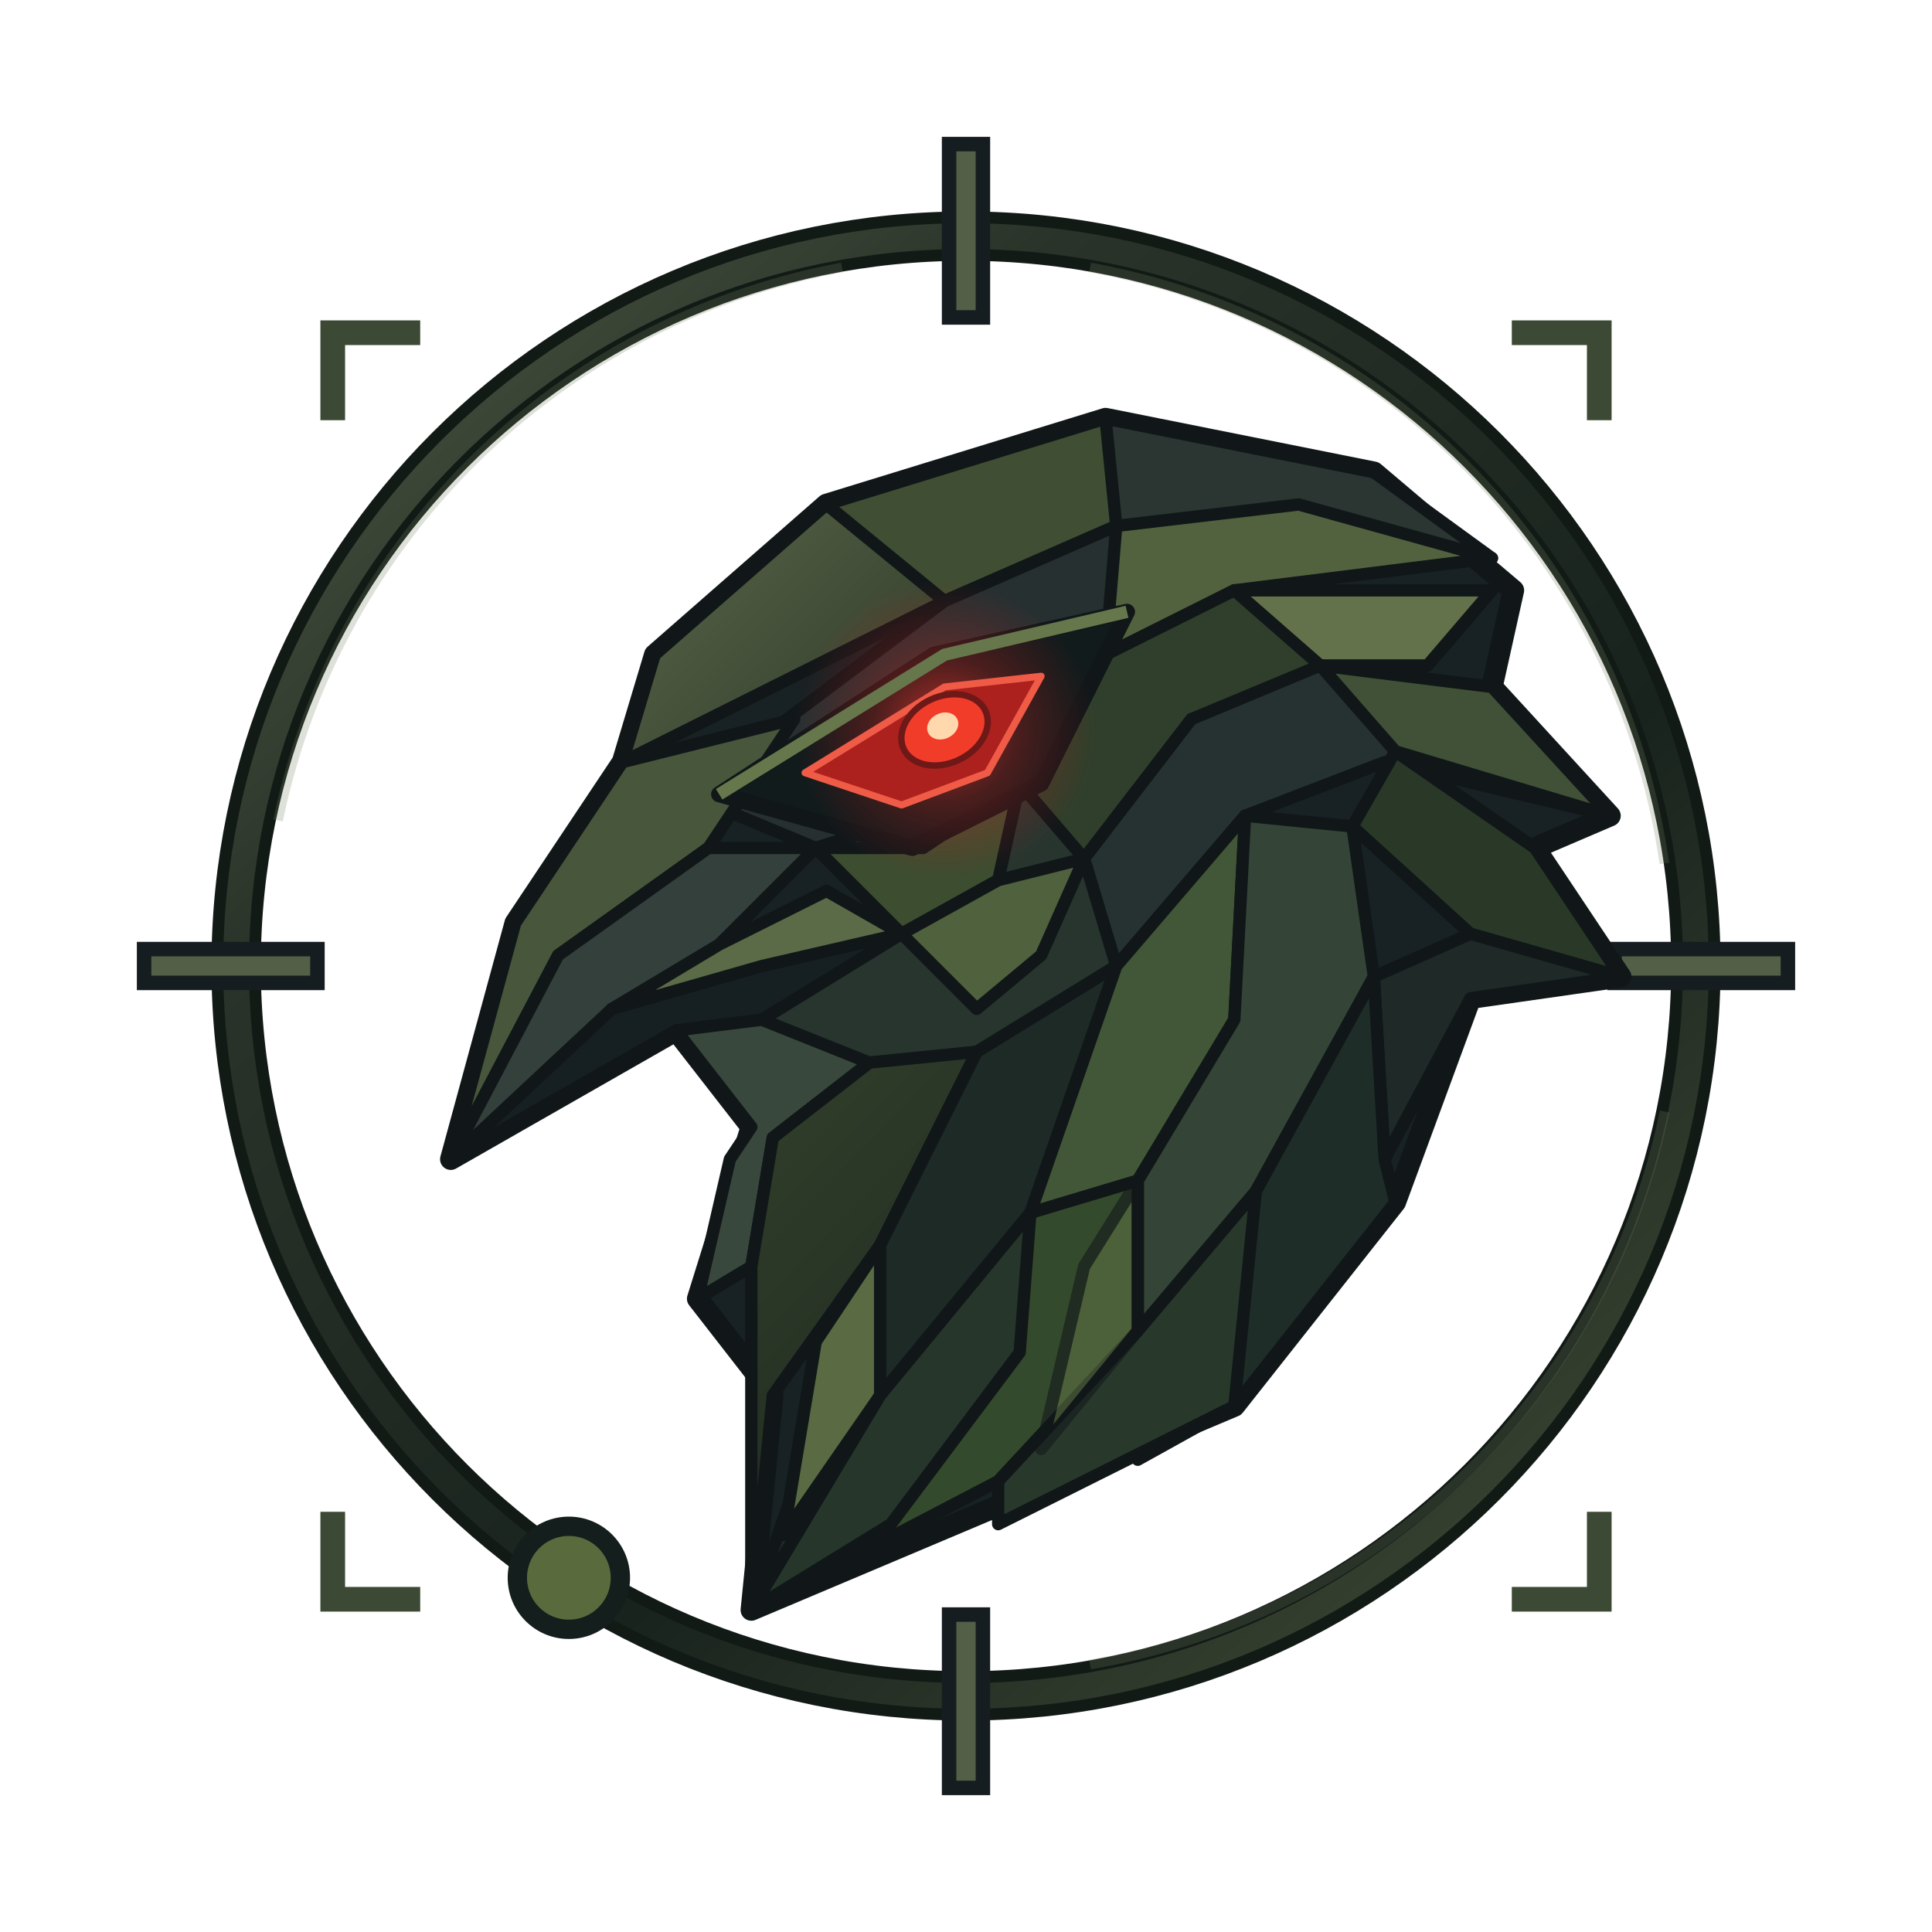
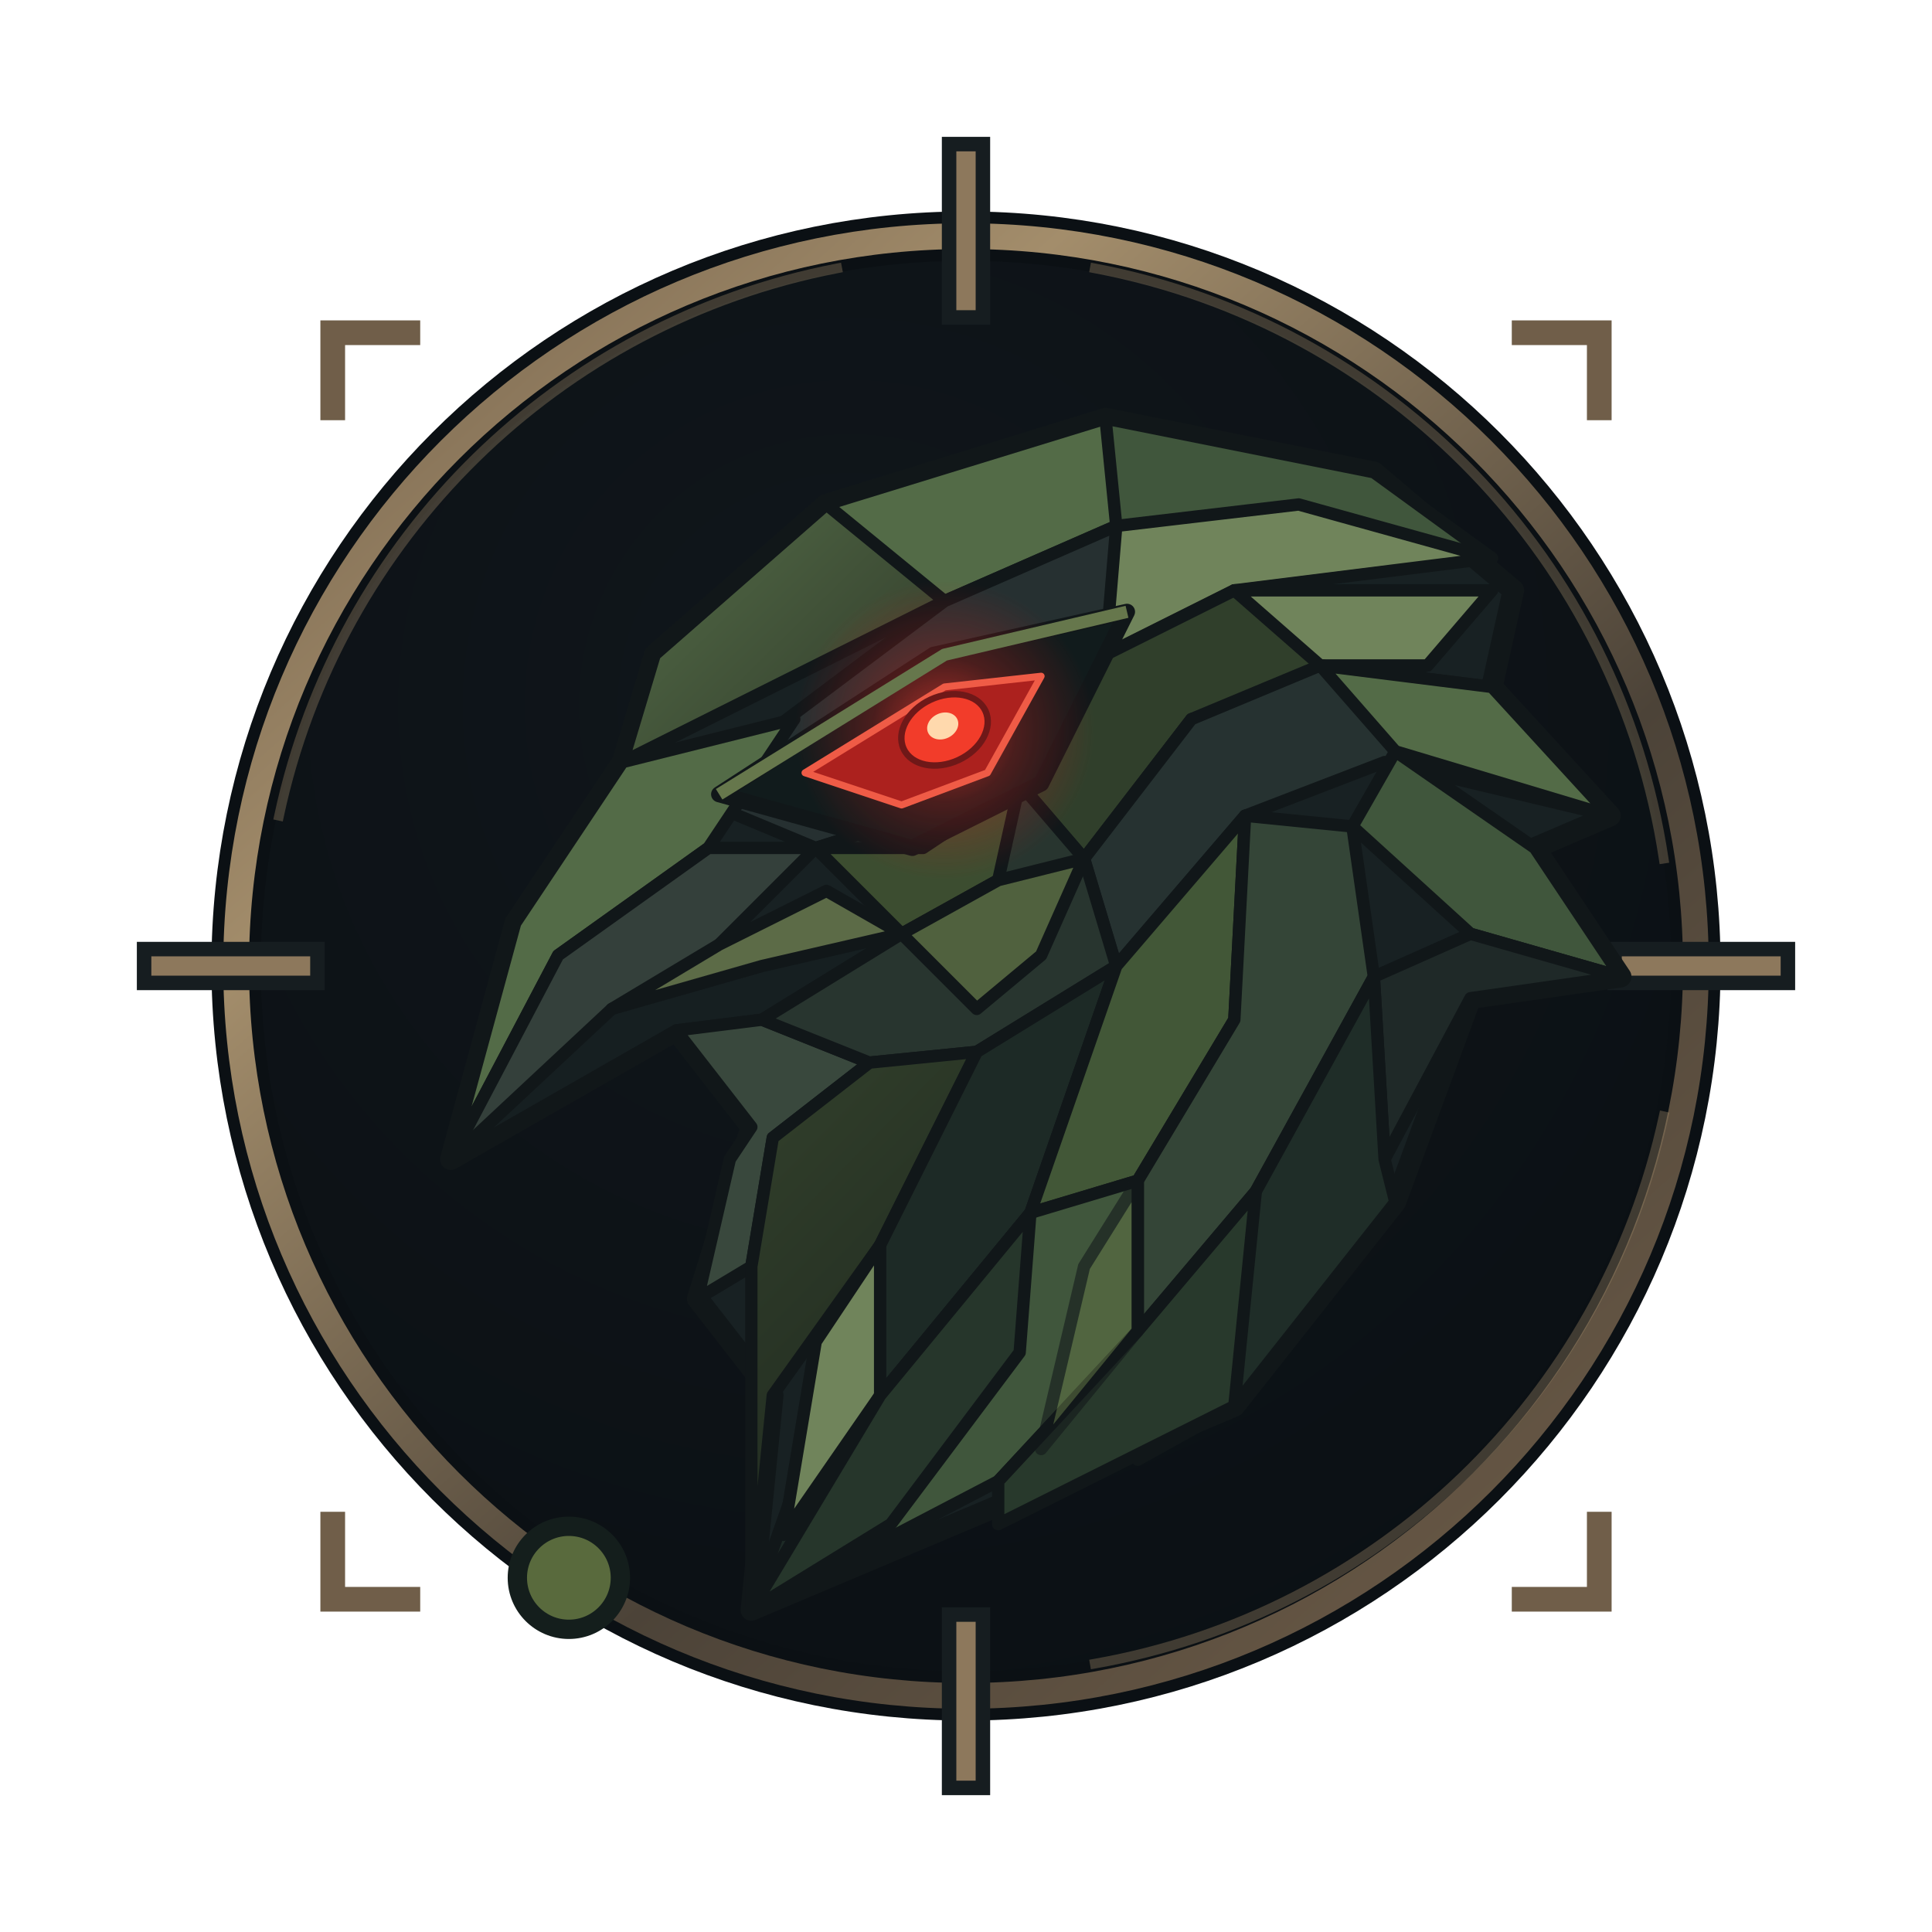
<svg xmlns="http://www.w3.org/2000/svg" viewBox="0 0 180 180" role="img" aria-labelledby="crebain-mark-title crebain-mark-desc">
  <style>
    .crebain-optic-breath { animation: crebain-optic-breath 5.6s ease-in-out infinite; }
    .crebain-optic-halo-breath { animation: crebain-optic-halo-breath 5.6s ease-in-out infinite; }
    .crebain-glint { opacity: 0; animation: crebain-glint 14s ease-in-out infinite; }
    @keyframes crebain-optic-breath { 0%, 100% { opacity: .5; } 50% { opacity: 1; } }
    @keyframes crebain-optic-halo-breath { 0%, 100% { opacity: .2; } 50% { opacity: .85; } }
    @keyframes crebain-glint {
      0%, 76% { transform: translateX(-110px); opacity: 0; }
      80% { opacity: .12; }
      89% { transform: translateX(110px); opacity: .18; }
      94%, 100% { transform: translateX(130px); opacity: 0; }
    }
    @media (prefers-reduced-motion: reduce) {
      .crebain-optic-breath, .crebain-optic-halo-breath, .crebain-glint { animation: none; }
    }
  </style>
  <defs>
    <clipPath id="crebain-glint-clip">
      <use href="#crebain-silhouette" />
    </clipPath>
    <linearGradient id="crebain-glint-light">
      <stop stop-color="#9fae7d" stop-opacity="0" />
      <stop offset=".5" stop-color="#bdc7a6" />
      <stop offset="1" stop-color="#9fae7d" stop-opacity="0" />
    </linearGradient>
+     <radialGradient id="crebain-seat" cx="42%" cy="32%" r="75%">
+       <stop stop-color="#10161b" />
+       <stop offset="1" stop-color="#0b1014" />
+     </radialGradient>
    <linearGradient id="crebain-ring-metal" x1="25" y1="20" x2="150" y2="160" gradientUnits="userSpaceOnUse">
-       <stop stop-color="#515b46" />
-       <stop offset=".27" stop-color="#293329" />
-       <stop offset=".64" stop-color="#19231e" />
-       <stop offset="1" stop-color="#424d37" />
+       <stop stop-color="#705e49" />
+       <stop offset=".27" stop-color="#a38d6b" />
+       <stop offset=".64" stop-color="#4c4338" />
+       <stop offset="1" stop-color="#705e49" />
    </linearGradient>
    <linearGradient id="crebain-crown-metal" x1="65" y1="42" x2="122" y2="100" gradientUnits="userSpaceOnUse">
-       <stop stop-color="#596448" />
+       <stop stop-color="#536b47" />
      <stop offset=".38" stop-color="#35412e" />
      <stop offset="1" stop-color="#172019" />
    </linearGradient>
    <linearGradient id="crebain-neck-metal" x1="70" y1="90" x2="123" y2="142" gradientUnits="userSpaceOnUse">
      <stop stop-color="#35432d" />
      <stop offset=".52" stop-color="#232e22" />
      <stop offset="1" stop-color="#121a16" />
    </linearGradient>
    <radialGradient id="crebain-optic-halo">
      <stop stop-color="#ff4437" stop-opacity=".72" />
      <stop offset=".48" stop-color="#e12520" stop-opacity=".28" />
      <stop offset="1" stop-color="#d11717" stop-opacity="0" />
    </radialGradient>
  </defs>
  <g id="crebain-reticle" fill="none" stroke-linecap="square">
-     <circle cx="90" cy="90" r="68" stroke="#121a16" stroke-width="4.6" />
+     <circle cx="90" cy="90" r="68" fill="url(#crebain-seat)" stroke="#0b1014" stroke-width="4.6" />
    <circle cx="90" cy="90" r="68" stroke="url(#crebain-ring-metal)" stroke-width="2.4" />
-     <path d="M26 76A66 66 0 0 1 78 25 M102 25A66 66 0 0 1 155 80 M155 104A66 66 0 0 1 102 155" stroke="#758260" stroke-opacity=".24" stroke-width=".9" />
+     <path d="M26 76A66 66 0 0 1 78 25 M102 25A66 66 0 0 1 155 80 M155 104A66 66 0 0 1 102 155" stroke="#a38d6b" stroke-opacity=".35" stroke-width=".9" />
    <path d="M90 15V28 M90 152V165 M15 90H28 M152 90H165" stroke="#161d20" stroke-width="4.5" />
-     <path d="M90 15V28 M90 152V165 M15 90H28 M152 90H165" stroke="#536047" stroke-width="1.8" />
-     <path d="M31 38V31H38 M142 31H149V38 M31 142V149H38 M142 149H149V142" stroke="#3c4a35" stroke-width="2.3" />
+     <path d="M90 15V28 M90 152V165 M15 90H28 M152 90H165" stroke="#8d785c" stroke-width="1.8" />
+     <path d="M31 38V31H38 M142 31H149V38 M31 142V149H38 M142 149H149V142" stroke="#705e49" stroke-width="2.3" />
    <circle cx="53" cy="147" r="4.8" fill="#596a3d" stroke="#141e1c" stroke-width="1.8" />
  </g>
  <g id="crebain-raven" stroke="#111719" stroke-width="1.15" stroke-linejoin="round">
    <path id="crebain-silhouette" d="M42 108 48 86 58 71 61 61 77 47 103 39 128 44 141 55 139 64 150 76 143 79 151 91 137 93 130 112 115 131 70 150 72 130 65 121 70 105 63 96Z" fill="#182123" stroke-width="2" />
    <g id="crebain-crown">
      <path d="M58 71 61 61 77 47 103 39 88 56Z" fill="url(#crebain-crown-metal)" />
-       <path d="M77 47 103 39 128 44 104 49 88 56Z" fill="#404e33" />
-       <path d="M103 39 128 44 139 52 119 52 104 49Z" fill="#2b3532" />
+       <path d="M77 47 103 39 128 44 104 49 88 56Z" fill="#536b47" />
+       <path d="M103 39 128 44 139 52 119 52 104 49Z" fill="#40563c" />
      <path d="M88 56 104 49 122 52 103 61 95 73 76 79 64 74Z" fill="#263031" />
-       <path d="M104 49 121 47 139 52 115 55 103 61Z" fill="#53623e" />
+       <path d="M104 49 121 47 139 52 115 55 103 61Z" fill="#70845b" />
      <path d="M103 61 115 55 139 55 133 62 111 67 101 80 95 73Z" fill="#303f2b" />
-       <path d="M115 55 139 55 133 62 123 62Z" fill="#64724b" />
+       <path d="M115 55 139 55 133 62 123 62Z" fill="#70845b" />
      <path d="M111 67 123 62 139 64 150 76 129 71 116 76 104 90 101 80Z" fill="#263231" />
-       <path d="M123 62 139 64 150 76 130 70Z" fill="#405137" />
-       <path d="M130 70 143 79 151 91 137 87 126 77Z" fill="#2a3927" />
+       <path d="M123 62 139 64 150 76 130 70Z" fill="#536b47" />
+       <path d="M130 70 143 79 151 91 137 87 126 77Z" fill="#40563c" />
      <path d="M137 87 151 91 137 93 129 108 128 91Z" fill="#1f2928" />
    </g>
    <g id="crebain-beak">
-       <path d="M58 71 74 67 66 79 52 89 42 108 48 86Z" fill="#48563b" />
+       <path d="M58 71 74 67 66 79 52 89 42 108 48 86Z" fill="#536b47" />
      <path d="M52 89 66 79 76 79 64 91 42 108Z" fill="#34403b" />
      <path d="M42 108 57 94 73 87 84 87 71 95 63 96Z" fill="#161f21" />
      <path d="M57 94 67 88 77 83 84 87 71 90Z" fill="#5c6b47" />
      <path d="M63 96 71 95 81 99 72 106 70 118 65 121 68 108 70 105Z" fill="#39483d" />
    </g>
    <g id="crebain-cheek-and-neck">
      <path d="M76 79 95 73 101 80 104 90 91 98 81 99 71 95 84 87Z" fill="#28352f" />
      <path d="M76 79 86 79 95 73 93 82 84 87Z" fill="#3c4d30" />
      <path d="M84 87 93 82 101 80 97 89 91 94Z" fill="#50613e" />
      <path d="M81 99 91 98 82 116 72 130 70 150 70 118 72 106Z" fill="url(#crebain-neck-metal)" />
      <path d="M91 98 104 90 96 113 82 130 70 150 82 116Z" fill="#1d2a26" />
      <path d="M104 90 116 76 115 95 106 110 96 113Z" fill="#425737" />
      <path d="M116 76 126 77 128 91 117 111 106 124 106 110 115 95Z" fill="#344537" />
      <path d="M128 91 129 108 130 112 115 131 106 136 117 111Z" fill="#1f2d28" />
-       <path d="M96 113 106 110 106 124 93 138 70 150 82 130Z" fill="#344a2c" />
+       <path d="M96 113 106 110 106 124 93 138 70 150 82 130Z" fill="#40563c" />
      <path d="M106 124 117 111 115 131 93 142 93 138Z" fill="#28392c" />
-       <path d="M82 116 82 130 73 143 76 125Z" fill="#5a6b43" />
+       <path d="M82 116 82 130 73 143 76 125Z" fill="#70845b" />
      <path d="M96 113 95 126 83 142 70 150 82 130Z" fill="#26362b" />
      <path d="M106 110 106 124 97 135 101 118Z" fill="#5d7044" opacity=".58" />
    </g>
    <g id="crebain-optic">
      <path d="M67 74 87 61 105 57 97 73 85 79Z" fill="#111b1c" stroke-width="1.5" />
      <circle cx="88" cy="68" r="14" fill="url(#crebain-optic-halo)" stroke="none" class="crebain-optic-halo-breath" />
      <g class="crebain-optic-breath">
        <path d="M75 72 88 64 97 63 92 72 84 75Z" fill="#ac211e" stroke="#ef5b46" stroke-width=".65" />
        <ellipse cx="88" cy="68" rx="4.2" ry="3.1" transform="rotate(-25 88 68)" fill="#f23c2a" stroke="#6f1818" stroke-width=".6" />
        <ellipse cx="88" cy="67.6" rx="1.5" ry="1.2" transform="rotate(-25 88 68)" fill="#ffd9ad" stroke="none" />
      </g>
      <path d="M67 74 88 61 105 57" fill="none" stroke="#66774c" stroke-width="1.15" />
    </g>
  </g>
  <g clip-path="url(#crebain-glint-clip)" aria-hidden="true">
    <path d="M60 30H79L131 153H112Z" fill="url(#crebain-glint-light)" class="crebain-glint" />
  </g>
</svg>
